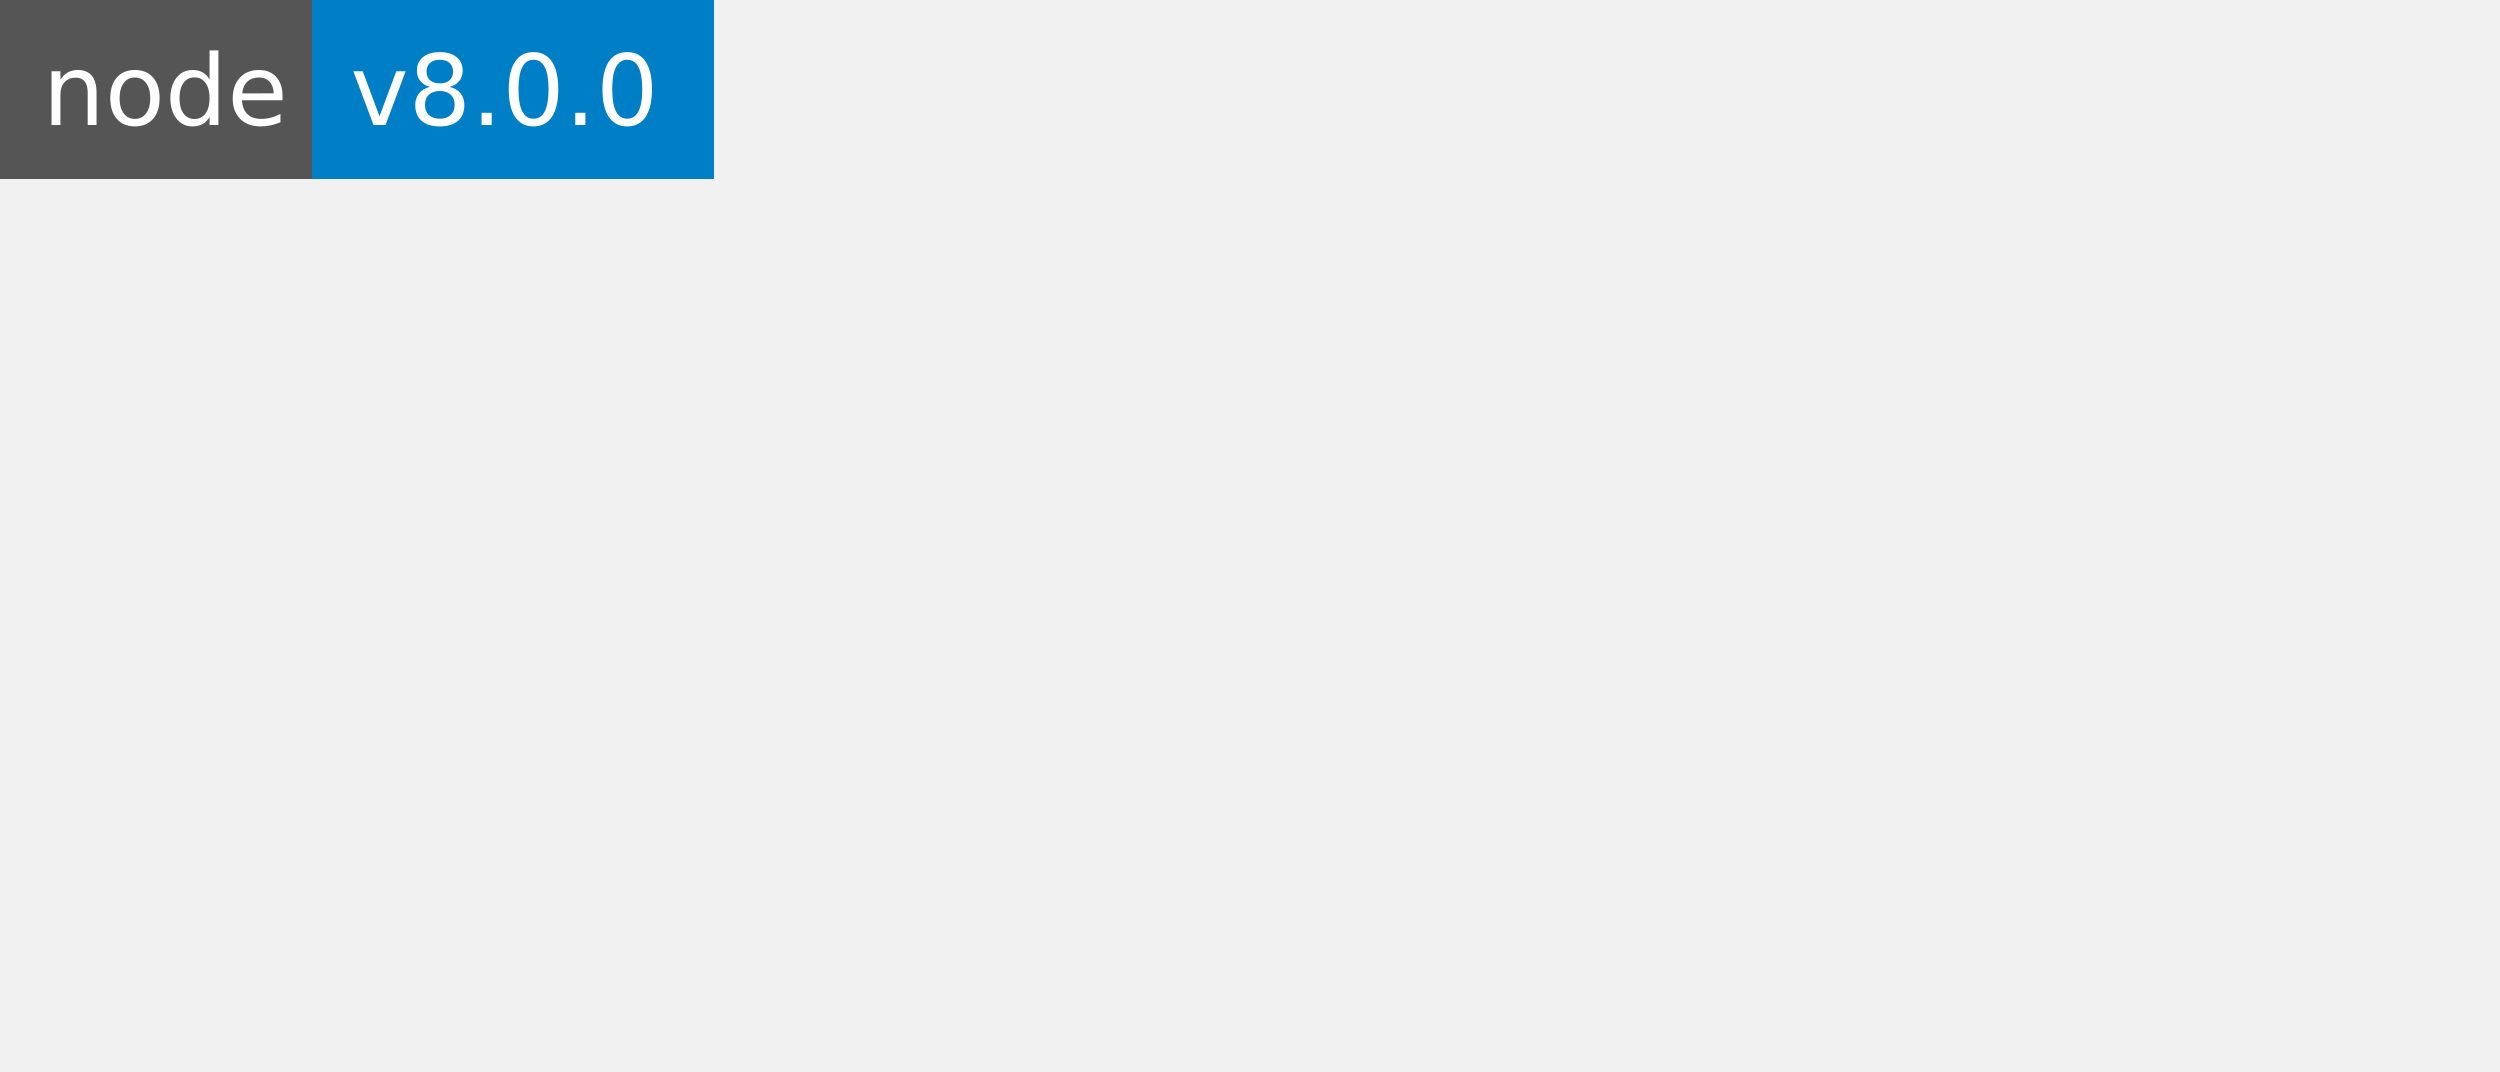
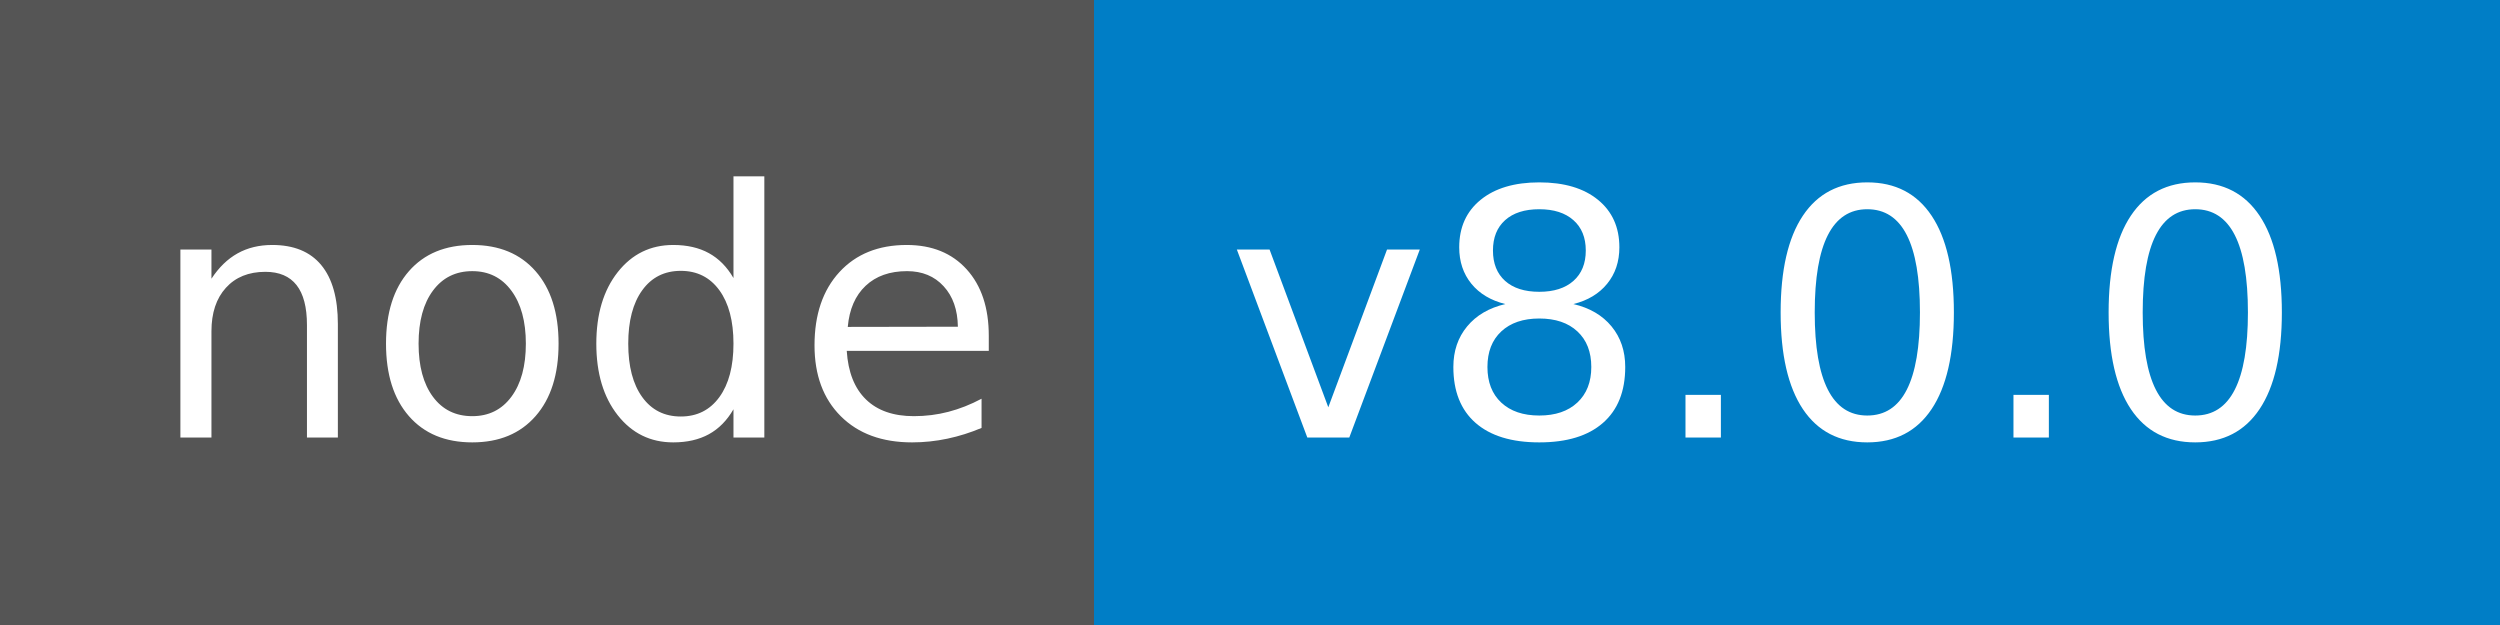
- <svg xmlns="http://www.w3.org/2000/svg" width="280" height="120">
+ <svg xmlns="http://www.w3.org/2000/svg" width="80" height="20">
  <g shape-rendering="crispEdges">
    <path fill="#555" d="M0 0h35v20H0z" />
    <path fill="#007ec6" d="M35 0h45v20H35z" />
  </g>
  <g fill="#fff" text-anchor="middle" font-family="DejaVu Sans,Verdana,Geneva,sans-serif" font-size="110">
    <text x="185" y="140" transform="scale(.1)" textLength="250">node</text>
    <text x="565" y="140" transform="scale(.1)" textLength="350">v8.0.0</text>
  </g>
</svg>
